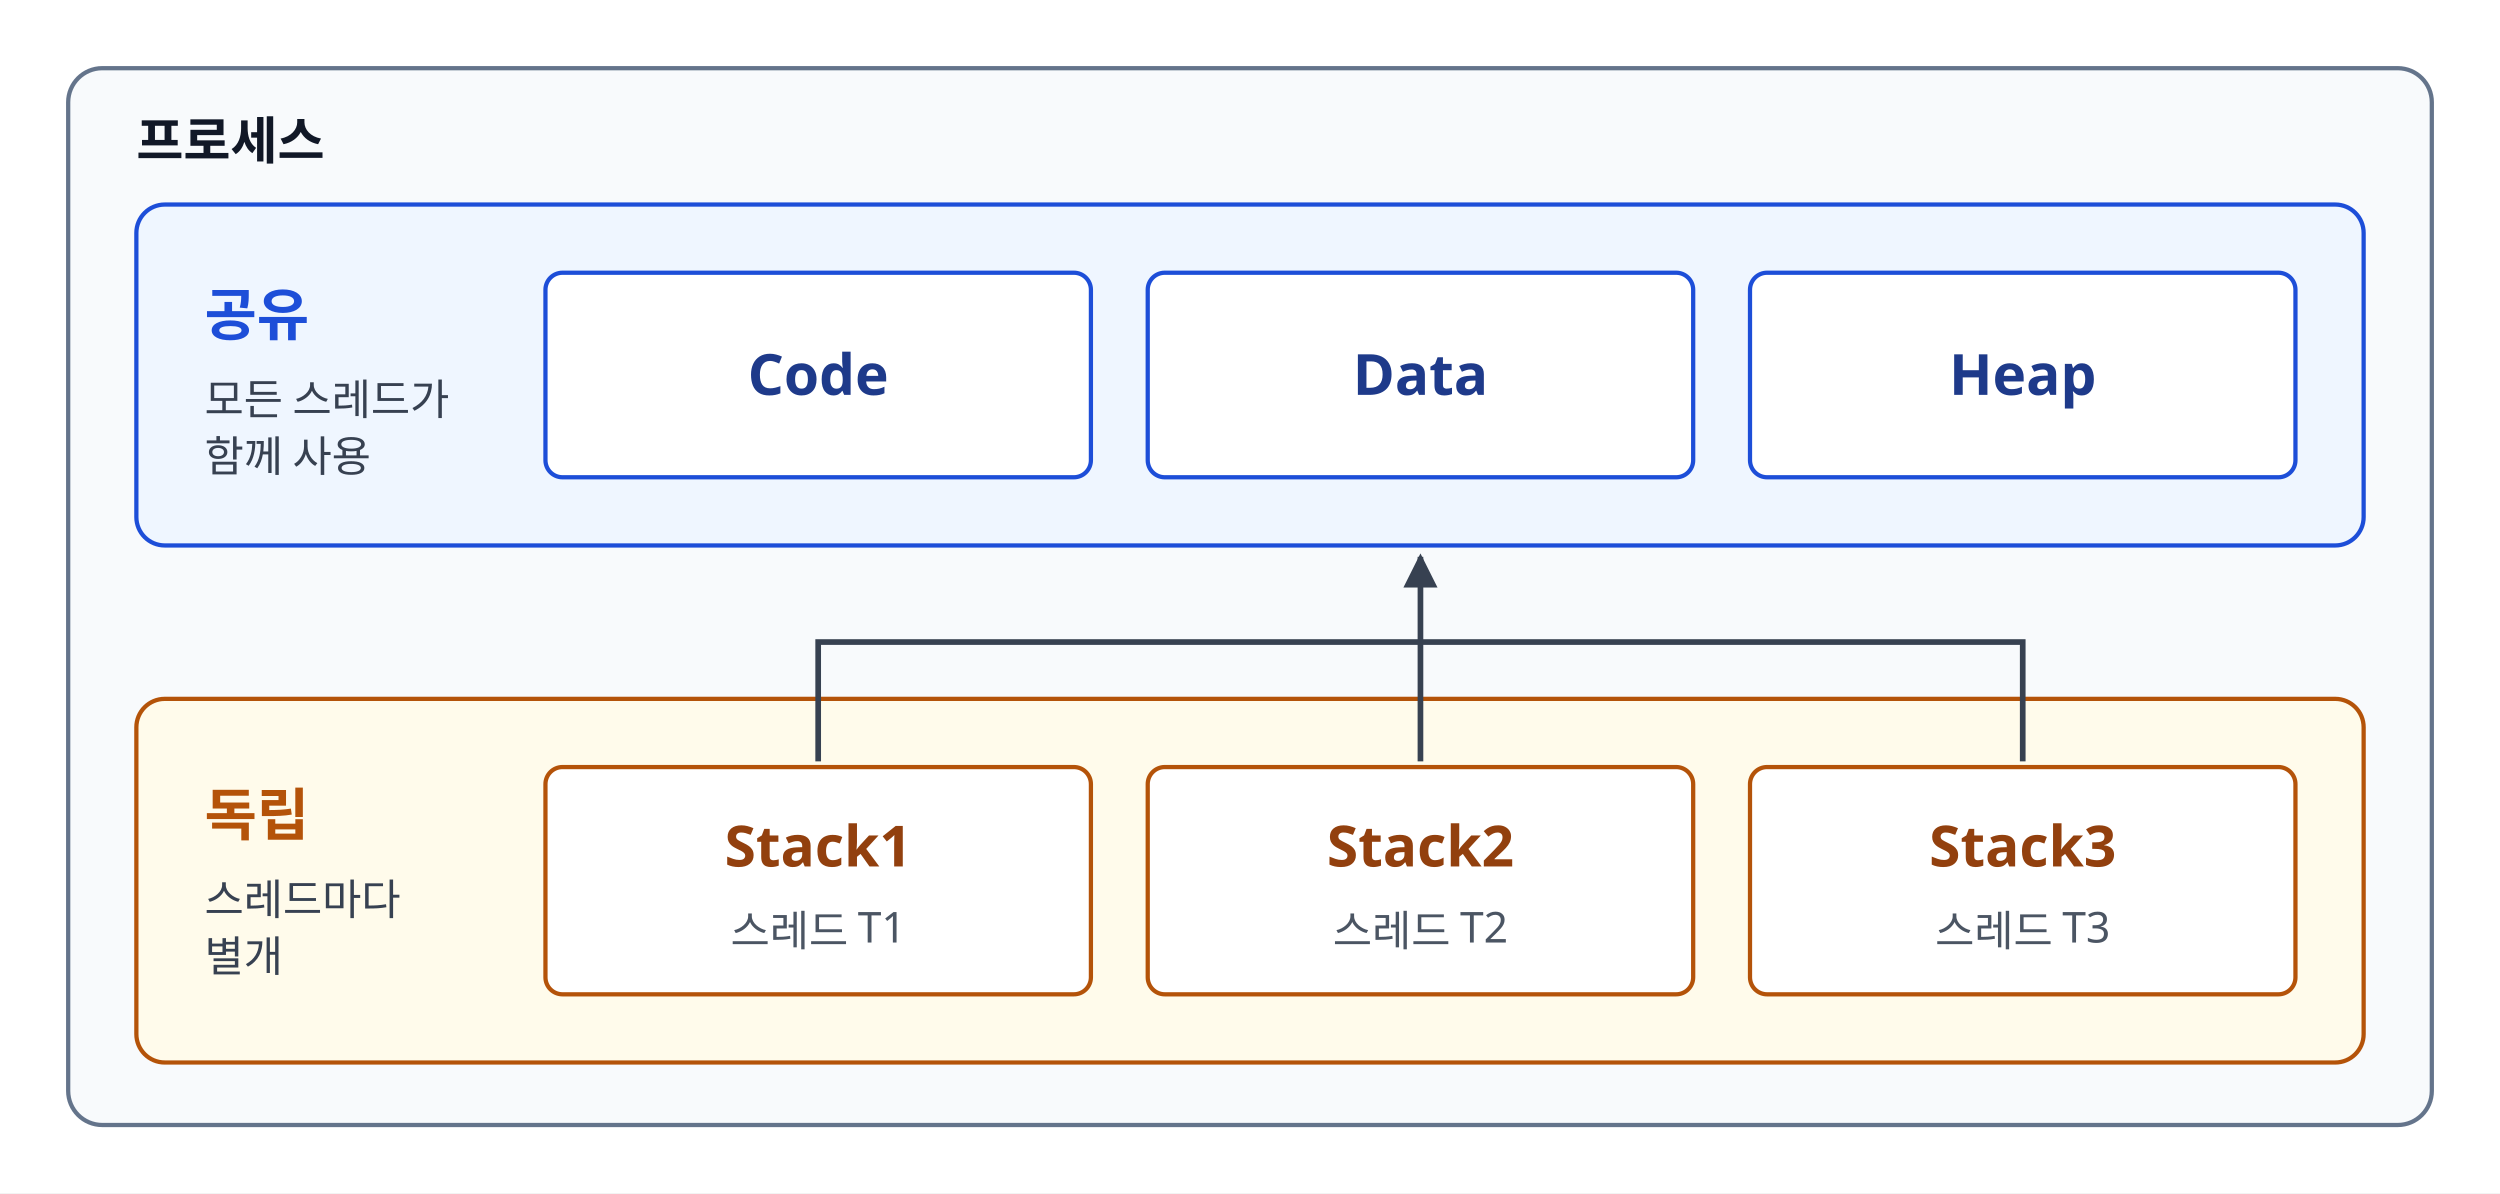
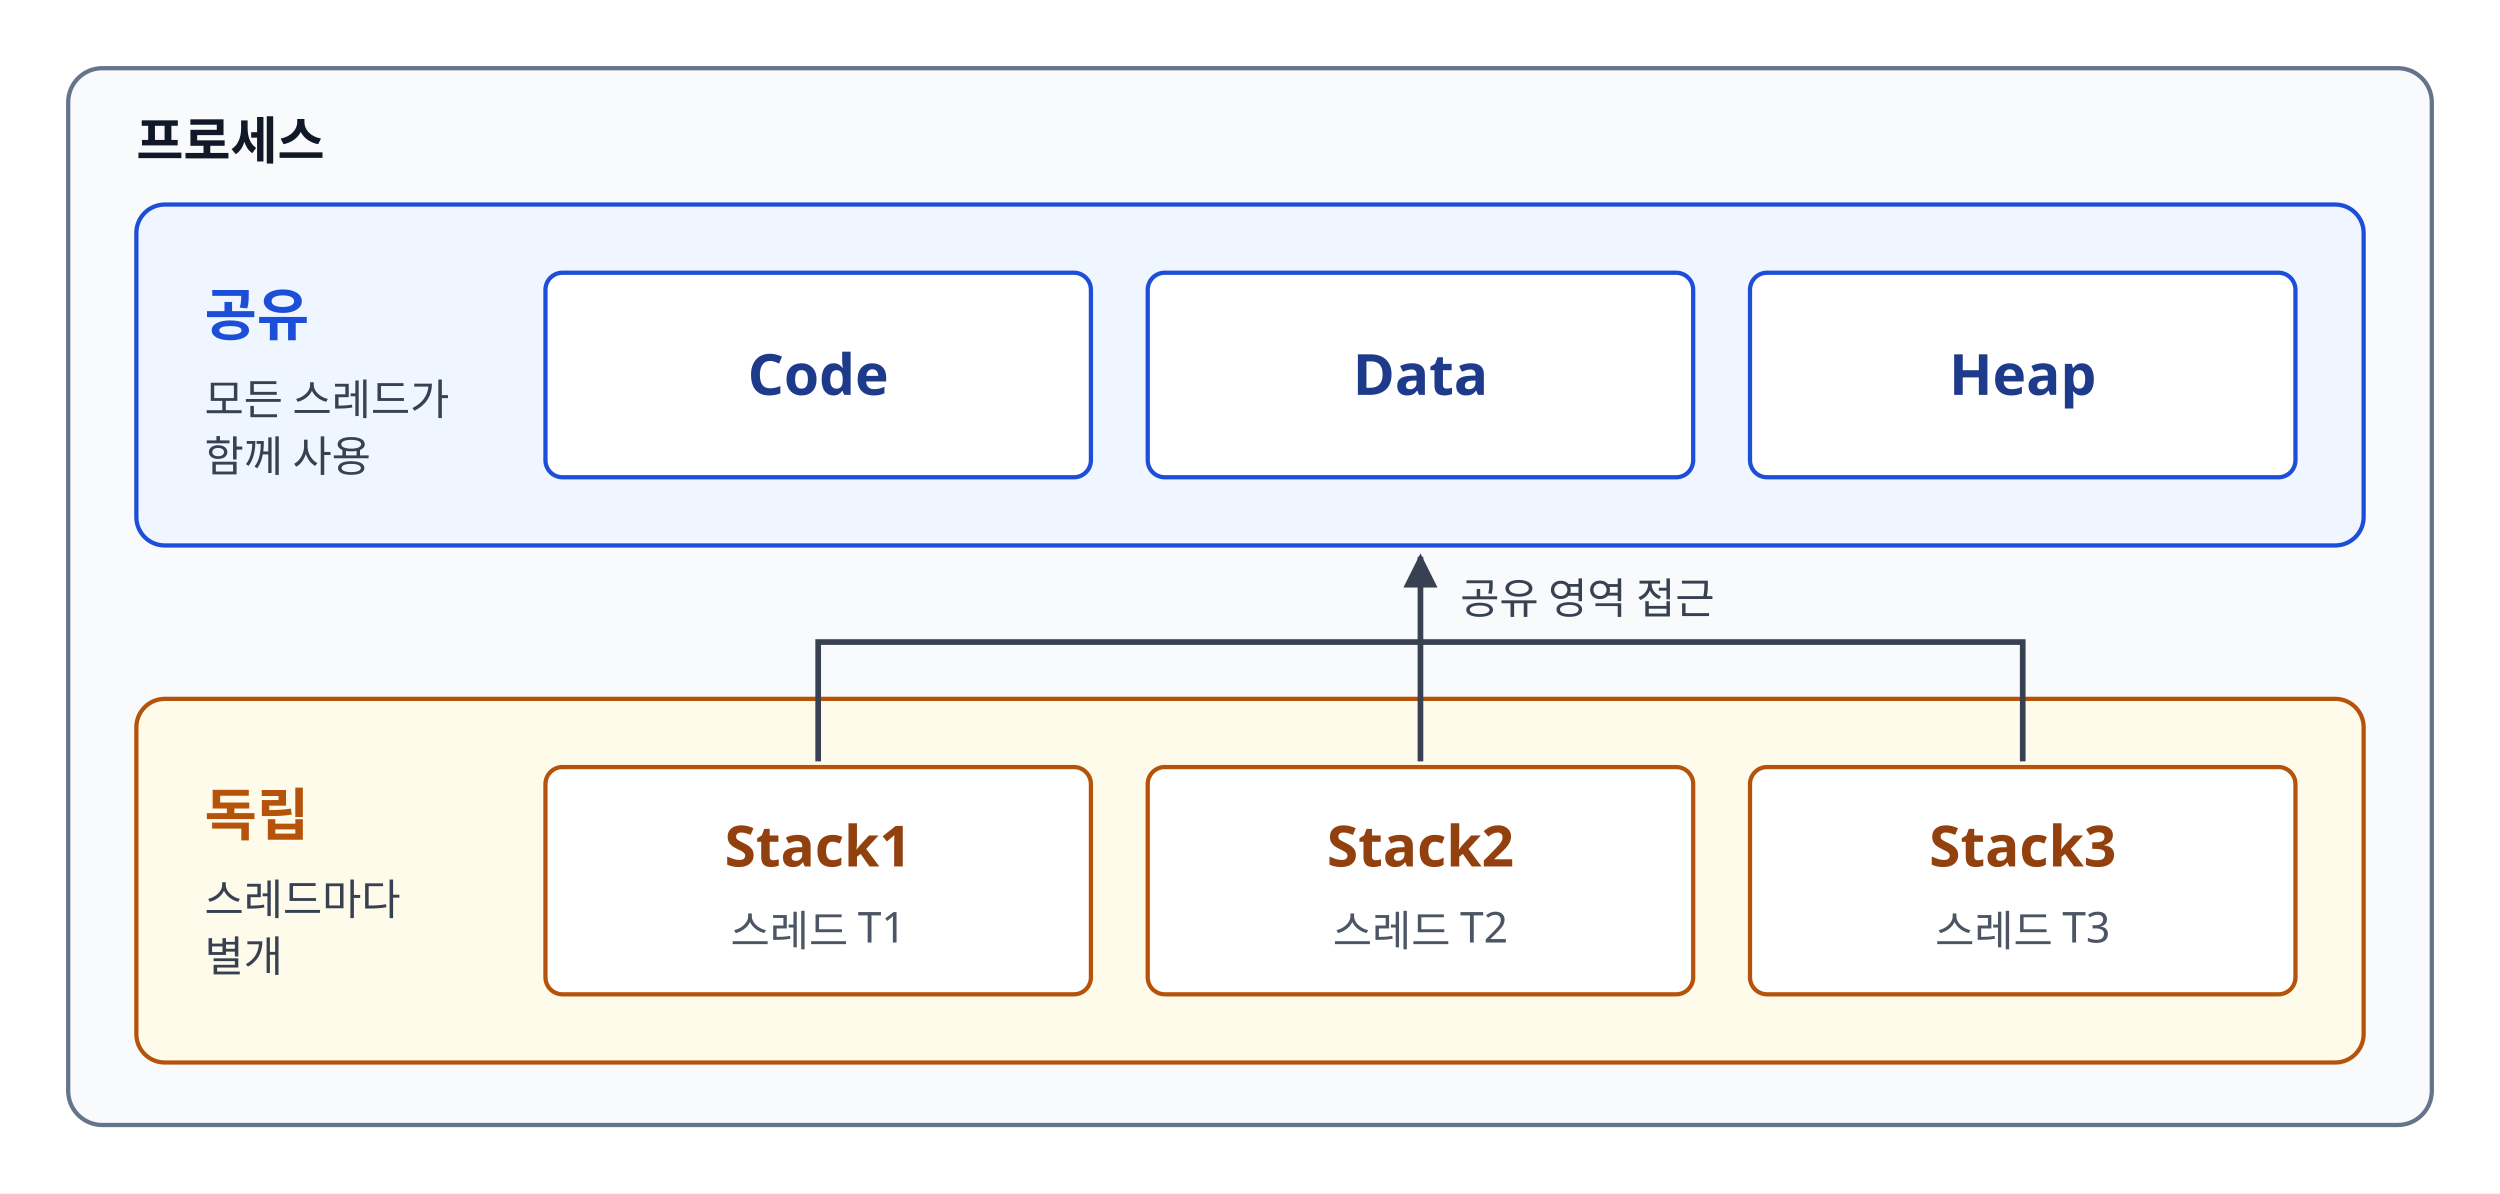
<svg xmlns="http://www.w3.org/2000/svg" viewBox="0 0 880 420" width="880" height="420" font-family="'Malgun Gothic','Apple SD Gothic Neo','Noto Sans KR','Segoe UI',sans-serif" role="img" aria-labelledby="t d">
  <rect width="880" height="420" fill="#ffffff" />
  <defs>
    <marker id="up" viewBox="0 0 10 10" refX="9" refY="5" markerUnits="userSpaceOnUse" markerWidth="12" markerHeight="12" orient="auto">
      <path d="M0,0 L10,5 L0,10 z" fill="#374151" />
    </marker>
  </defs>
  <rect x="24" y="24" width="832" height="372" rx="12" fill="#f8fafc" stroke="#64748b" stroke-width="1.5" />
  <text x="48" y="56" font-size="18" font-weight="bold" fill="#111827">프로세스</text>
  <rect x="48" y="72" width="784" height="120" rx="10" fill="#eff6ff" stroke="#1d4ed8" stroke-width="1.5" />
  <text x="72" y="118" font-size="20" font-weight="bold" fill="#1d4ed8">공유</text>
  <text x="72" y="146" font-size="15" fill="#374151">모든 스레드가</text>
  <text x="72" y="166" font-size="15" fill="#374151">함께 사용</text>
  <rect x="192" y="96" width="192" height="72" rx="6" fill="#ffffff" stroke="#1d4ed8" stroke-width="1.5" />
  <text x="288" y="139" font-size="20" font-weight="bold" fill="#1e3a8a" text-anchor="middle">Code</text>
  <rect x="404" y="96" width="192" height="72" rx="6" fill="#ffffff" stroke="#1d4ed8" stroke-width="1.5" />
  <text x="500" y="139" font-size="20" font-weight="bold" fill="#1e3a8a" text-anchor="middle">Data</text>
  <rect x="616" y="96" width="192" height="72" rx="6" fill="#ffffff" stroke="#1d4ed8" stroke-width="1.5" />
  <text x="712" y="139" font-size="20" font-weight="bold" fill="#1e3a8a" text-anchor="middle">Heap</text>
  <rect x="48" y="246" width="784" height="128" rx="10" fill="#fffbeb" stroke="#b45309" stroke-width="1.5" />
  <text x="72" y="294" font-size="20" font-weight="bold" fill="#b45309">독립</text>
  <text x="72" y="322" font-size="15" fill="#374151">스레드마다</text>
  <text x="72" y="342" font-size="15" fill="#374151">별개</text>
  <path d="M288,268 L288,226 L712,226 L712,268" fill="none" stroke="#374151" stroke-width="2" />
  <path d="M500,268 L500,196" fill="none" stroke="#374151" stroke-width="2" marker-end="url(#up)" />
+   <text x="514" y="216" font-size="15" fill="#374151">공유 영역 접근</text>
  <rect x="192" y="270" width="192" height="80" rx="6" fill="#ffffff" stroke="#b45309" stroke-width="1.5" />
  <text x="288" y="305" font-size="20" font-weight="bold" fill="#92400e" text-anchor="middle">Stack1</text>
  <text x="288" y="333" font-size="15" fill="#4b5563" text-anchor="middle">스레드 T1</text>
  <rect x="404" y="270" width="192" height="80" rx="6" fill="#ffffff" stroke="#b45309" stroke-width="1.5" />
  <text x="500" y="305" font-size="20" font-weight="bold" fill="#92400e" text-anchor="middle">Stack2</text>
  <text x="500" y="333" font-size="15" fill="#4b5563" text-anchor="middle">스레드 T2</text>
  <rect x="616" y="270" width="192" height="80" rx="6" fill="#ffffff" stroke="#b45309" stroke-width="1.5" />
  <text x="712" y="305" font-size="20" font-weight="bold" fill="#92400e" text-anchor="middle">Stack3</text>
  <text x="712" y="333" font-size="15" fill="#4b5563" text-anchor="middle">스레드 T3</text>
</svg>
